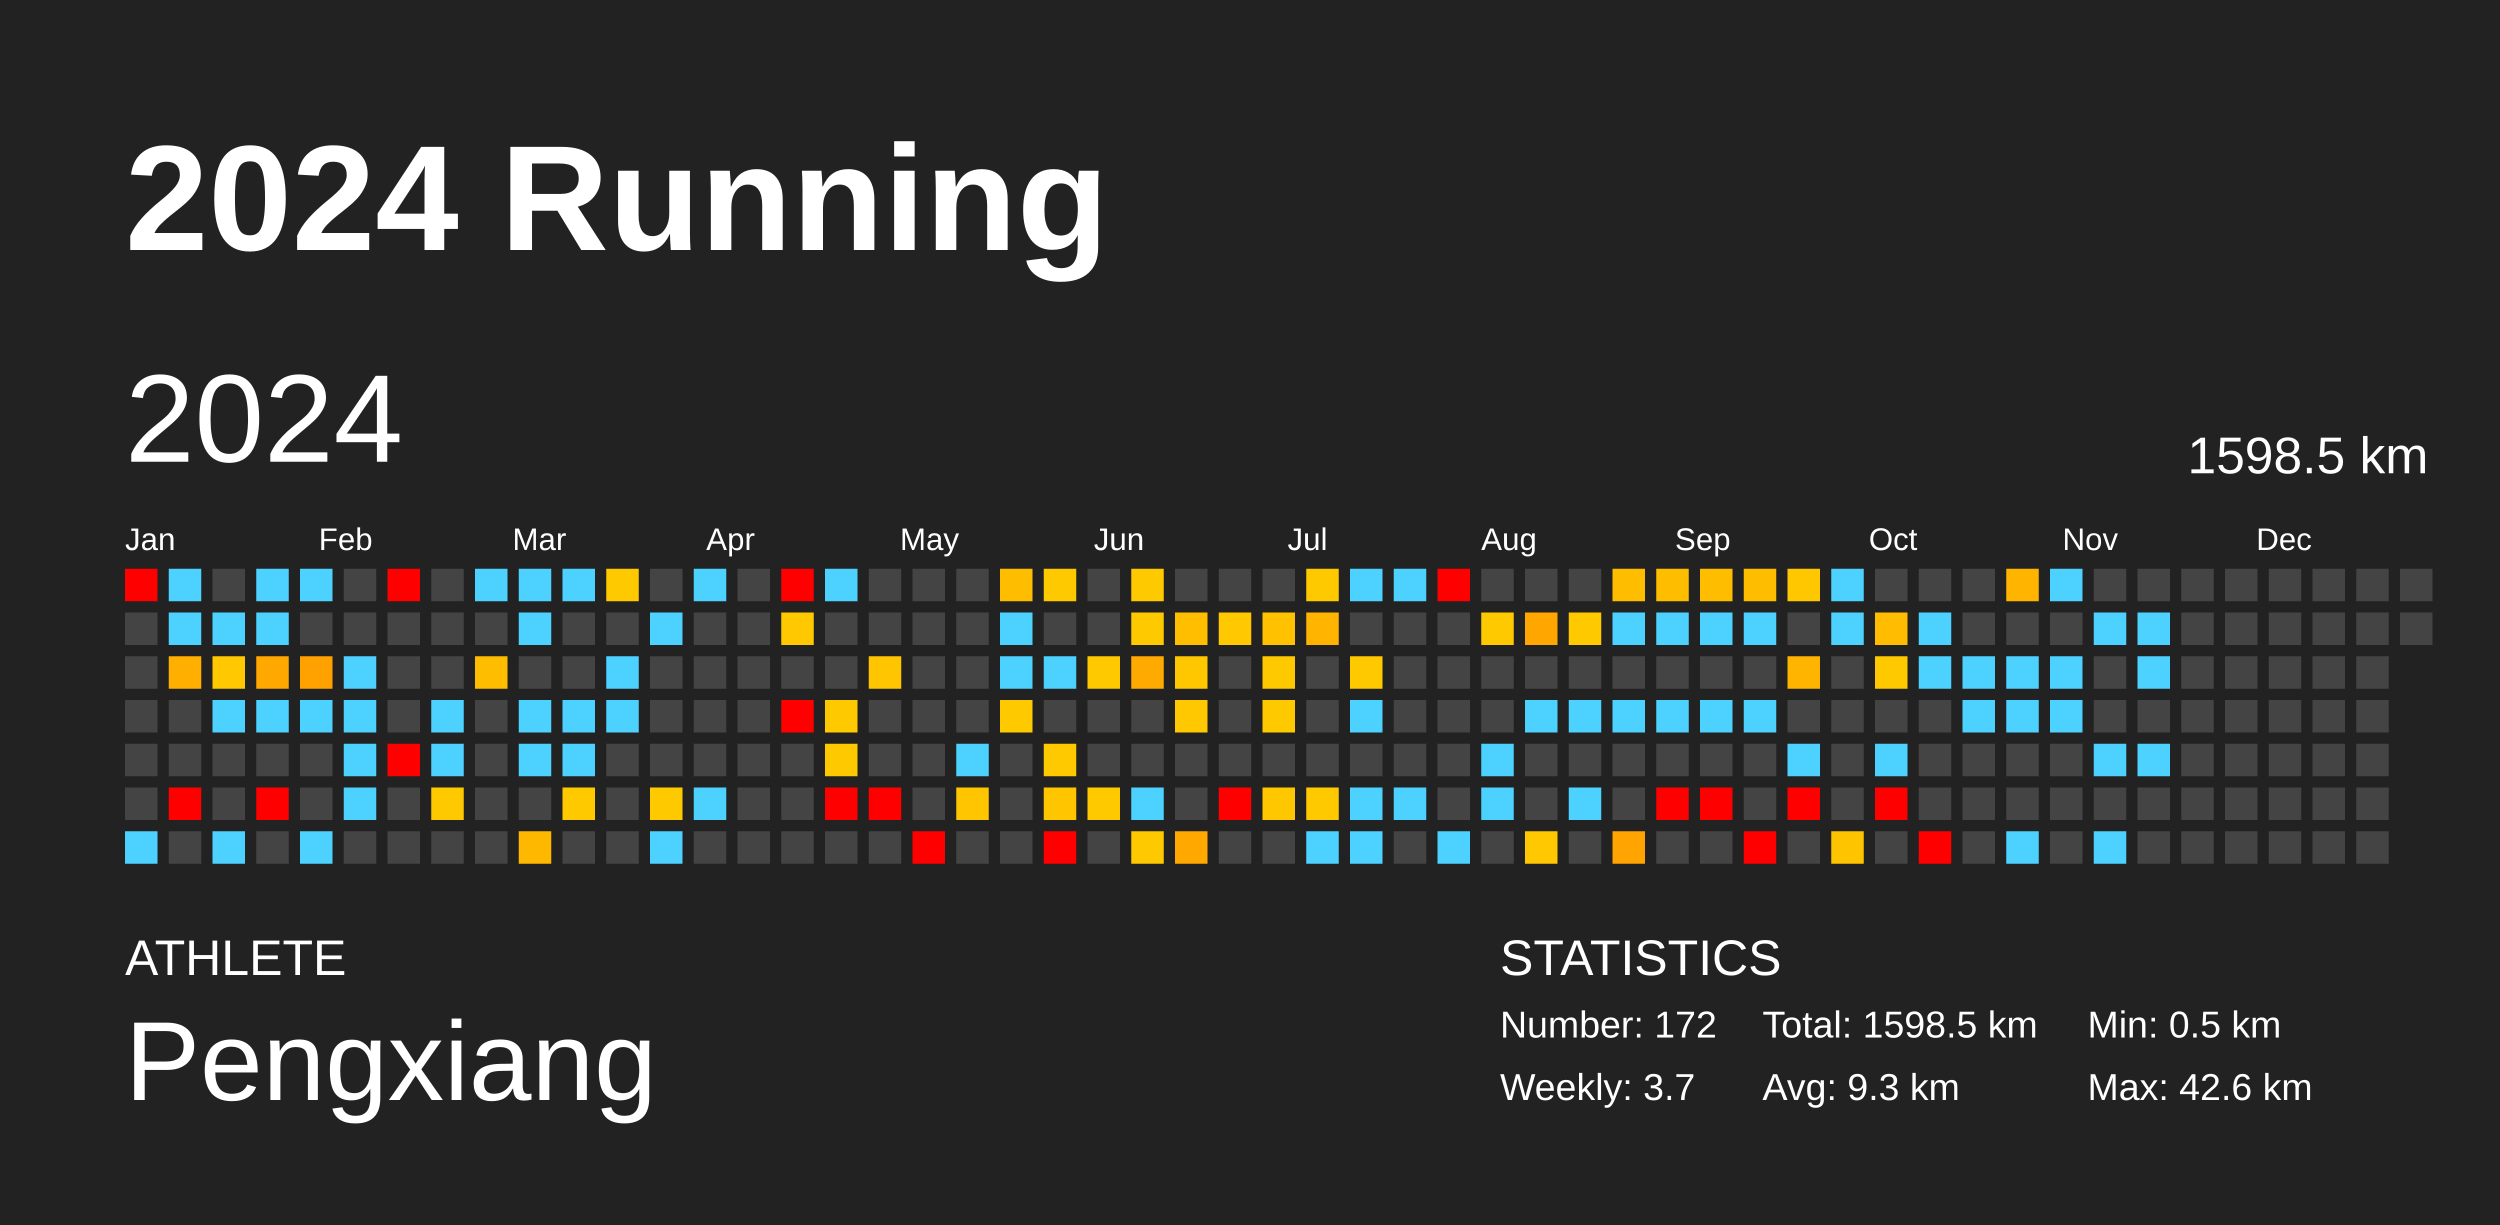
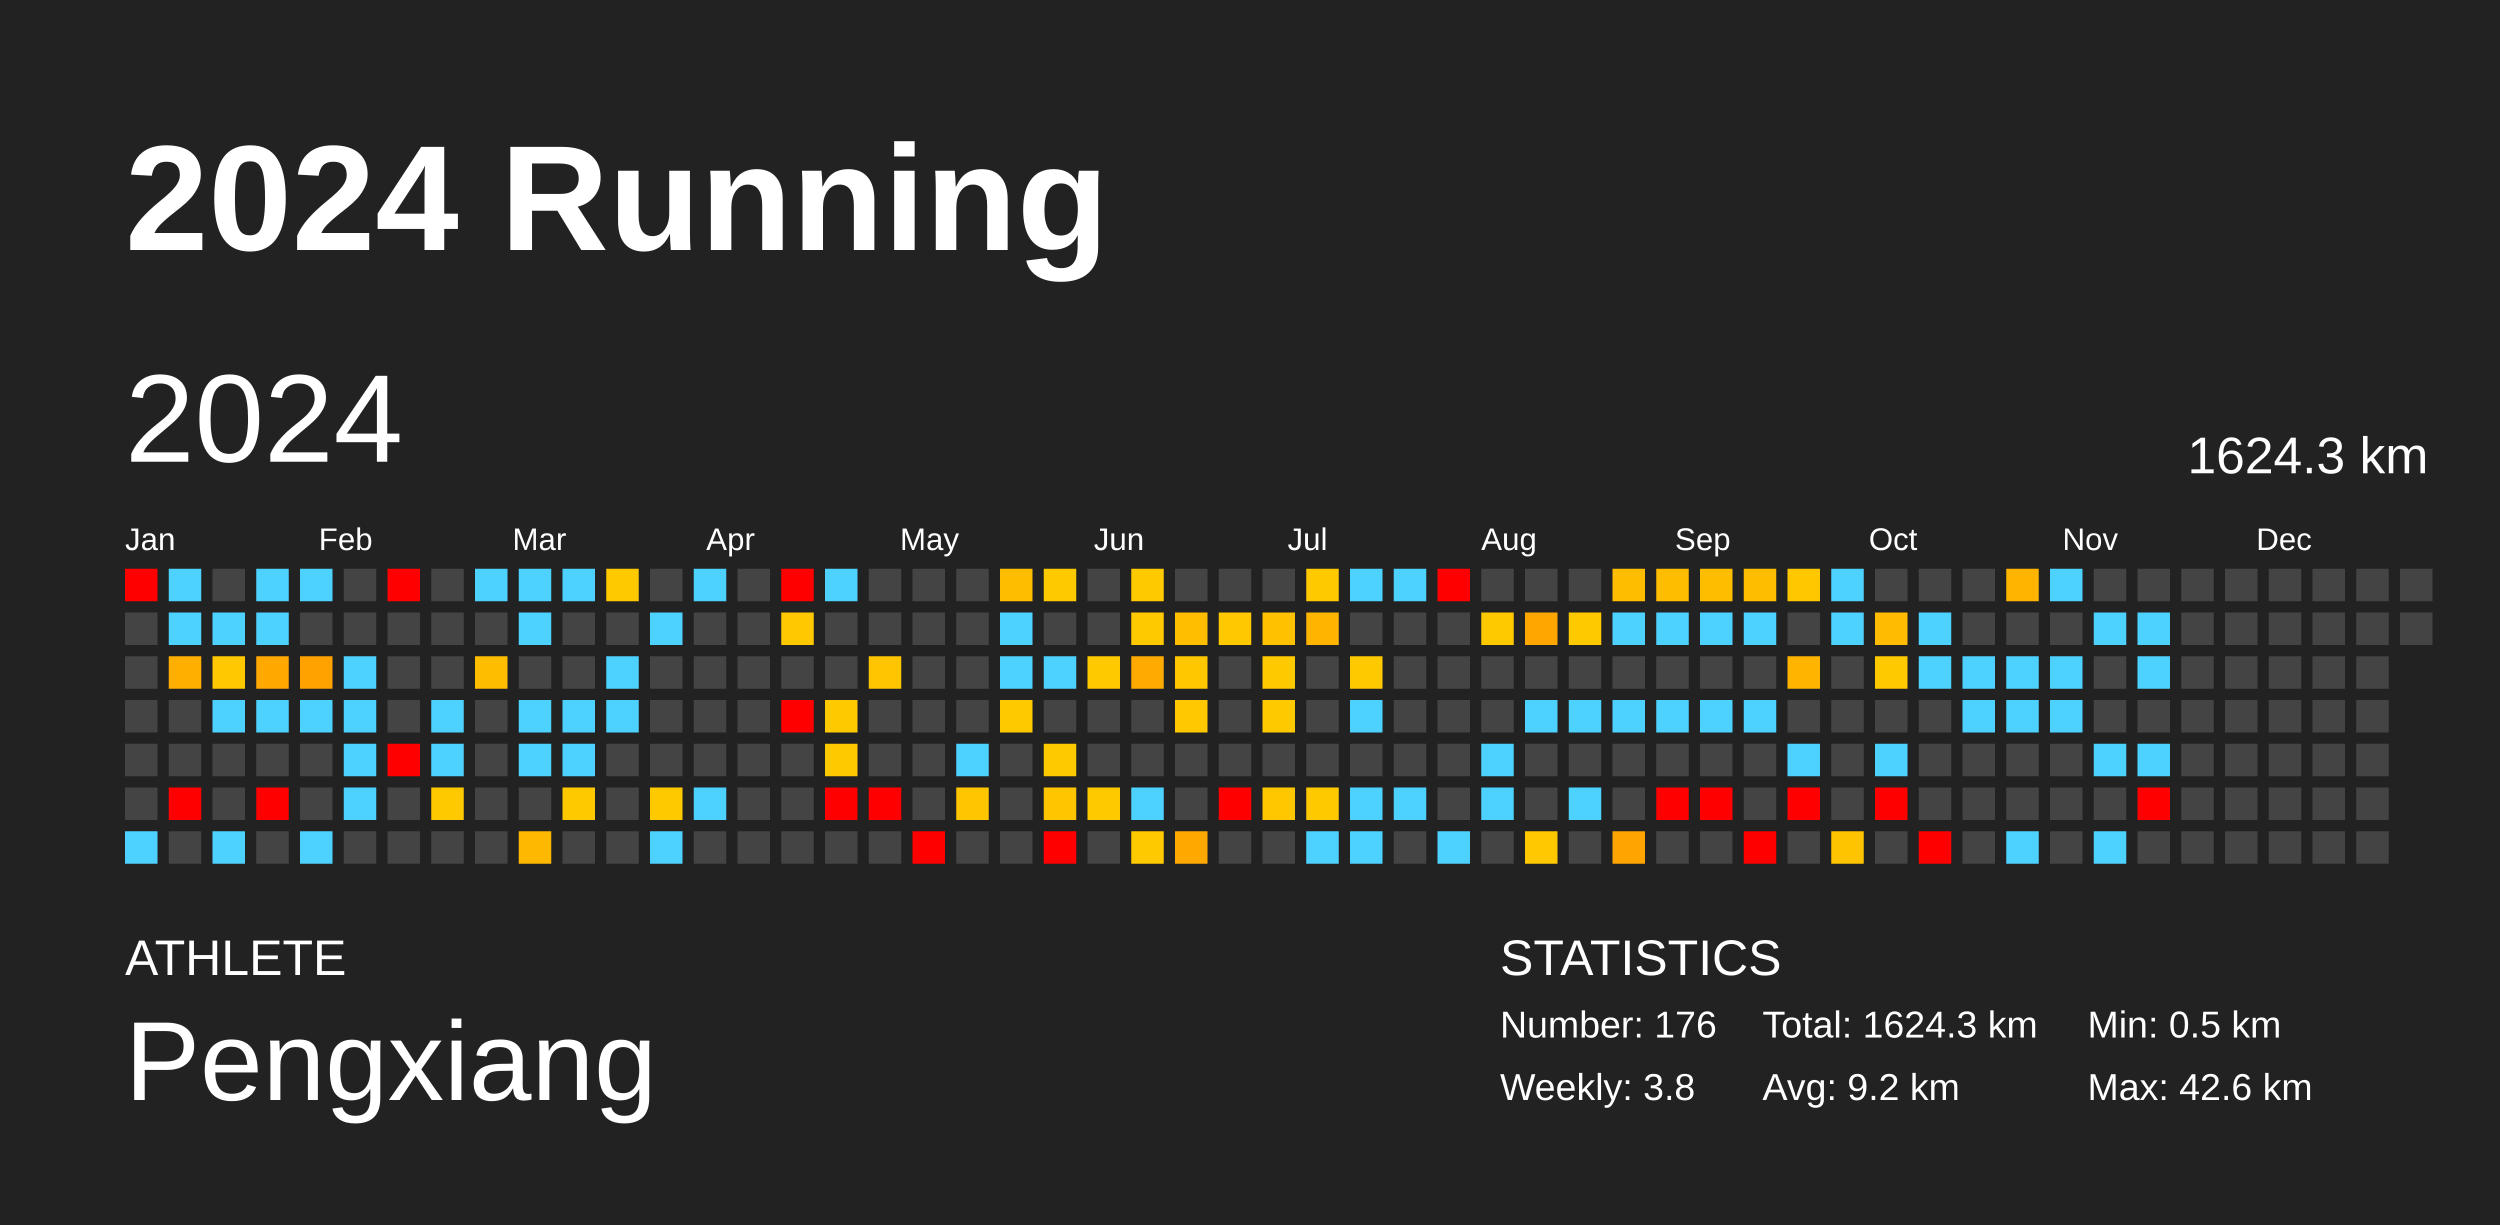
<svg xmlns="http://www.w3.org/2000/svg" baseProfile="full" height="98mm" version="1.1" viewBox="0,0,200,98" width="200mm">
  <defs />
  <rect fill="#222222" height="98" width="200" x="0" y="0" />
  <text fill="#FFFFFF" style="font-size:12px; font-family:Arial; font-weight:bold;" x="10" y="20">2024 Running</text>
  <text fill="#FFFFFF" style="font-size:4px; font-family:Arial" x="10" y="78">ATHLETE</text>
  <text fill="#FFFFFF" style="font-size:9px; font-family:Arial" x="10" y="88">Pengxiang</text>
  <text fill="#FFFFFF" style="font-size:4px; font-family:Arial" x="120" y="78">STATISTICS</text>
-   <text fill="#FFFFFF" style="font-size:3px; font-family:Arial" x="120" y="83">Number: 172</text>
-   <text fill="#FFFFFF" style="font-size:3px; font-family:Arial" x="120" y="88">Weekly: 3.7</text>
-   <text fill="#FFFFFF" style="font-size:3px; font-family:Arial" x="141" y="83">Total: 1598.5 km</text>
-   <text fill="#FFFFFF" style="font-size:3px; font-family:Arial" x="141" y="88">Avg: 9.3 km</text>
+   <text fill="#FFFFFF" style="font-size:3px; font-family:Arial" x="120" y="83">Number: 176</text>
+   <text fill="#FFFFFF" style="font-size:3px; font-family:Arial" x="120" y="88">Weekly: 3.8</text>
+   <text fill="#FFFFFF" style="font-size:3px; font-family:Arial" x="141" y="83">Total: 1624.3 km</text>
+   <text fill="#FFFFFF" style="font-size:3px; font-family:Arial" x="141" y="88">Avg: 9.2 km</text>
  <text fill="#FFFFFF" style="font-size:3px; font-family:Arial" x="167" y="83">Min: 0.5 km</text>
  <text fill="#FFFFFF" style="font-size:3px; font-family:Arial" x="167" y="88">Max: 42.6 km</text>
  <text dominant-baseline="hanging" fill="#FFFFFF" style="font-size:10.0px; font-family:Arial;" x="10" y="30">2024</text>
-   <text dominant-baseline="hanging" fill="#FFFFFF" style="font-size:4.125px; font-family:Arial;" x="175" y="35">1598.5 km</text>
+   <text dominant-baseline="hanging" fill="#FFFFFF" style="font-size:4.125px; font-family:Arial;" x="175" y="35">1624.3 km</text>
  <text fill="#FFFFFF" style="font-size:2.5px; font-family:Arial" x="10.0" y="44">Jan</text>
  <text fill="#FFFFFF" style="font-size:2.5px; font-family:Arial" x="25.5" y="44">Feb</text>
  <text fill="#FFFFFF" style="font-size:2.5px; font-family:Arial" x="41.0" y="44">Mar</text>
  <text fill="#FFFFFF" style="font-size:2.5px; font-family:Arial" x="56.5" y="44">Apr</text>
  <text fill="#FFFFFF" style="font-size:2.5px; font-family:Arial" x="72.0" y="44">May</text>
  <text fill="#FFFFFF" style="font-size:2.5px; font-family:Arial" x="87.5" y="44">Jun</text>
  <text fill="#FFFFFF" style="font-size:2.5px; font-family:Arial" x="103.0" y="44">Jul</text>
  <text fill="#FFFFFF" style="font-size:2.5px; font-family:Arial" x="118.5" y="44">Aug</text>
  <text fill="#FFFFFF" style="font-size:2.5px; font-family:Arial" x="134.0" y="44">Sep</text>
  <text fill="#FFFFFF" style="font-size:2.5px; font-family:Arial" x="149.5" y="44">Oct</text>
  <text fill="#FFFFFF" style="font-size:2.5px; font-family:Arial" x="165.0" y="44">Nov</text>
  <text fill="#FFFFFF" style="font-size:2.5px; font-family:Arial" x="180.5" y="44">Dec</text>
  <rect fill="red" height="2.6" width="2.6" x="10.0" y="45.5" />
  <rect fill="#444444" height="2.6" width="2.6" x="10.0" y="49.0" />
  <rect fill="#444444" height="2.6" width="2.6" x="10.0" y="52.5" />
  <rect fill="#444444" height="2.6" width="2.6" x="10.0" y="56.0" />
  <rect fill="#444444" height="2.6" width="2.6" x="10.0" y="59.5" />
  <rect fill="#444444" height="2.6" width="2.6" x="10.0" y="63.0" />
  <rect fill="#4dd2ff" height="2.6" width="2.6" x="10.0" y="66.5" />
  <rect fill="#4dd2ff" height="2.6" width="2.6" x="13.5" y="45.5" />
  <rect fill="#4dd2ff" height="2.6" width="2.6" x="13.5" y="49.0" />
  <rect fill="#ffaf00" height="2.6" width="2.6" x="13.5" y="52.5" />
  <rect fill="#444444" height="2.6" width="2.6" x="13.5" y="56.0" />
  <rect fill="#444444" height="2.6" width="2.6" x="13.5" y="59.5" />
  <rect fill="red" height="2.6" width="2.6" x="13.5" y="63.0" />
  <rect fill="#444444" height="2.6" width="2.6" x="13.5" y="66.5" />
  <rect fill="#444444" height="2.6" width="2.6" x="17.0" y="45.5" />
  <rect fill="#4dd2ff" height="2.6" width="2.6" x="17.0" y="49.0" />
  <rect fill="#ffc800" height="2.6" width="2.6" x="17.0" y="52.5" />
  <rect fill="#4dd2ff" height="2.6" width="2.6" x="17.0" y="56.0" />
  <rect fill="#444444" height="2.6" width="2.6" x="17.0" y="59.5" />
  <rect fill="#444444" height="2.6" width="2.6" x="17.0" y="63.0" />
  <rect fill="#4dd2ff" height="2.6" width="2.6" x="17.0" y="66.5" />
  <rect fill="#4dd2ff" height="2.6" width="2.6" x="20.5" y="45.5" />
  <rect fill="#4dd2ff" height="2.6" width="2.6" x="20.5" y="49.0" />
  <rect fill="#ffa800" height="2.6" width="2.6" x="20.5" y="52.5" />
  <rect fill="#4dd2ff" height="2.6" width="2.6" x="20.5" y="56.0" />
  <rect fill="#444444" height="2.6" width="2.6" x="20.5" y="59.5" />
  <rect fill="red" height="2.6" width="2.6" x="20.5" y="63.0" />
  <rect fill="#444444" height="2.6" width="2.6" x="20.5" y="66.5" />
  <rect fill="#4dd2ff" height="2.6" width="2.6" x="24.0" y="45.5" />
  <rect fill="#444444" height="2.6" width="2.6" x="24.0" y="49.0" />
  <rect fill="#ffa200" height="2.6" width="2.6" x="24.0" y="52.5" />
  <rect fill="#4dd2ff" height="2.6" width="2.6" x="24.0" y="56.0" />
  <rect fill="#444444" height="2.6" width="2.6" x="24.0" y="59.5" />
  <rect fill="#444444" height="2.6" width="2.6" x="24.0" y="63.0" />
  <rect fill="#4dd2ff" height="2.6" width="2.6" x="24.0" y="66.5" />
  <rect fill="#444444" height="2.6" width="2.6" x="27.5" y="45.5" />
  <rect fill="#444444" height="2.6" width="2.6" x="27.5" y="49.0" />
  <rect fill="#4dd2ff" height="2.6" width="2.6" x="27.5" y="52.5" />
  <rect fill="#4dd2ff" height="2.6" width="2.6" x="27.5" y="56.0" />
  <rect fill="#4dd2ff" height="2.6" width="2.6" x="27.5" y="59.5" />
  <rect fill="#4dd2ff" height="2.6" width="2.6" x="27.5" y="63.0" />
  <rect fill="#444444" height="2.6" width="2.6" x="27.5" y="66.5" />
  <rect fill="red" height="2.6" width="2.6" x="31.0" y="45.5" />
  <rect fill="#444444" height="2.6" width="2.6" x="31.0" y="49.0" />
  <rect fill="#444444" height="2.6" width="2.6" x="31.0" y="52.5" />
  <rect fill="#444444" height="2.6" width="2.6" x="31.0" y="56.0" />
  <rect fill="red" height="2.6" width="2.6" x="31.0" y="59.5" />
  <rect fill="#444444" height="2.6" width="2.6" x="31.0" y="63.0" />
  <rect fill="#444444" height="2.6" width="2.6" x="31.0" y="66.5" />
  <rect fill="#444444" height="2.6" width="2.6" x="34.5" y="45.5" />
  <rect fill="#444444" height="2.6" width="2.6" x="34.5" y="49.0" />
  <rect fill="#444444" height="2.6" width="2.6" x="34.5" y="52.5" />
  <rect fill="#4dd2ff" height="2.6" width="2.6" x="34.5" y="56.0" />
  <rect fill="#4dd2ff" height="2.6" width="2.6" x="34.5" y="59.5" />
  <rect fill="#ffc900" height="2.6" width="2.6" x="34.5" y="63.0" />
  <rect fill="#444444" height="2.6" width="2.6" x="34.5" y="66.5" />
  <rect fill="#4dd2ff" height="2.6" width="2.6" x="38.0" y="45.5" />
  <rect fill="#444444" height="2.6" width="2.6" x="38.0" y="49.0" />
  <rect fill="#ffbd00" height="2.6" width="2.6" x="38.0" y="52.5" />
  <rect fill="#444444" height="2.6" width="2.6" x="38.0" y="56.0" />
  <rect fill="#444444" height="2.6" width="2.6" x="38.0" y="59.5" />
  <rect fill="#444444" height="2.6" width="2.6" x="38.0" y="63.0" />
  <rect fill="#444444" height="2.6" width="2.6" x="38.0" y="66.5" />
  <rect fill="#4dd2ff" height="2.6" width="2.6" x="41.5" y="45.5" />
  <rect fill="#4dd2ff" height="2.6" width="2.6" x="41.5" y="49.0" />
  <rect fill="#444444" height="2.6" width="2.6" x="41.5" y="52.5" />
  <rect fill="#4dd2ff" height="2.6" width="2.6" x="41.5" y="56.0" />
  <rect fill="#4dd2ff" height="2.6" width="2.6" x="41.5" y="59.5" />
  <rect fill="#444444" height="2.6" width="2.6" x="41.5" y="63.0" />
  <rect fill="#ffb800" height="2.6" width="2.6" x="41.5" y="66.5" />
  <rect fill="#4dd2ff" height="2.6" width="2.6" x="45.0" y="45.5" />
  <rect fill="#444444" height="2.6" width="2.6" x="45.0" y="49.0" />
  <rect fill="#444444" height="2.6" width="2.6" x="45.0" y="52.5" />
  <rect fill="#4dd2ff" height="2.6" width="2.6" x="45.0" y="56.0" />
  <rect fill="#4dd2ff" height="2.6" width="2.6" x="45.0" y="59.5" />
  <rect fill="#ffc900" height="2.6" width="2.6" x="45.0" y="63.0" />
  <rect fill="#444444" height="2.6" width="2.6" x="45.0" y="66.5" />
  <rect fill="#ffc900" height="2.6" width="2.6" x="48.5" y="45.5" />
  <rect fill="#444444" height="2.6" width="2.6" x="48.5" y="49.0" />
  <rect fill="#4dd2ff" height="2.6" width="2.6" x="48.5" y="52.5" />
  <rect fill="#4dd2ff" height="2.6" width="2.6" x="48.5" y="56.0" />
  <rect fill="#444444" height="2.6" width="2.6" x="48.5" y="59.5" />
  <rect fill="#444444" height="2.6" width="2.6" x="48.5" y="63.0" />
  <rect fill="#444444" height="2.6" width="2.6" x="48.5" y="66.5" />
  <rect fill="#444444" height="2.6" width="2.6" x="52.0" y="45.5" />
  <rect fill="#4dd2ff" height="2.6" width="2.6" x="52.0" y="49.0" />
  <rect fill="#444444" height="2.6" width="2.6" x="52.0" y="52.5" />
  <rect fill="#444444" height="2.6" width="2.6" x="52.0" y="56.0" />
  <rect fill="#444444" height="2.6" width="2.6" x="52.0" y="59.5" />
  <rect fill="#ffc900" height="2.6" width="2.6" x="52.0" y="63.0" />
  <rect fill="#4dd2ff" height="2.6" width="2.6" x="52.0" y="66.5" />
  <rect fill="#4dd2ff" height="2.6" width="2.6" x="55.5" y="45.5" />
  <rect fill="#444444" height="2.6" width="2.6" x="55.5" y="49.0" />
  <rect fill="#444444" height="2.6" width="2.6" x="55.5" y="52.5" />
  <rect fill="#444444" height="2.6" width="2.6" x="55.5" y="56.0" />
  <rect fill="#444444" height="2.6" width="2.6" x="55.5" y="59.5" />
  <rect fill="#4dd2ff" height="2.6" width="2.6" x="55.5" y="63.0" />
  <rect fill="#444444" height="2.6" width="2.6" x="55.5" y="66.5" />
  <rect fill="#444444" height="2.6" width="2.6" x="59.0" y="45.5" />
  <rect fill="#444444" height="2.6" width="2.6" x="59.0" y="49.0" />
  <rect fill="#444444" height="2.6" width="2.6" x="59.0" y="52.5" />
  <rect fill="#444444" height="2.6" width="2.6" x="59.0" y="56.0" />
  <rect fill="#444444" height="2.6" width="2.6" x="59.0" y="59.5" />
  <rect fill="#444444" height="2.6" width="2.6" x="59.0" y="63.0" />
  <rect fill="#444444" height="2.6" width="2.6" x="59.0" y="66.5" />
  <rect fill="red" height="2.6" width="2.6" x="62.5" y="45.5" />
  <rect fill="#ffc800" height="2.6" width="2.6" x="62.5" y="49.0" />
  <rect fill="#444444" height="2.6" width="2.6" x="62.5" y="52.5" />
  <rect fill="red" height="2.6" width="2.6" x="62.5" y="56.0" />
  <rect fill="#444444" height="2.6" width="2.6" x="62.5" y="59.5" />
  <rect fill="#444444" height="2.6" width="2.6" x="62.5" y="63.0" />
  <rect fill="#444444" height="2.6" width="2.6" x="62.5" y="66.5" />
  <rect fill="#4dd2ff" height="2.6" width="2.6" x="66.0" y="45.5" />
  <rect fill="#444444" height="2.6" width="2.6" x="66.0" y="49.0" />
  <rect fill="#444444" height="2.6" width="2.6" x="66.0" y="52.5" />
  <rect fill="#ffc900" height="2.6" width="2.6" x="66.0" y="56.0" />
  <rect fill="#ffc900" height="2.6" width="2.6" x="66.0" y="59.5" />
  <rect fill="red" height="2.6" width="2.6" x="66.0" y="63.0" />
  <rect fill="#444444" height="2.6" width="2.6" x="66.0" y="66.5" />
  <rect fill="#444444" height="2.6" width="2.6" x="69.5" y="45.5" />
  <rect fill="#444444" height="2.6" width="2.6" x="69.5" y="49.0" />
  <rect fill="#ffc500" height="2.6" width="2.6" x="69.5" y="52.5" />
  <rect fill="#444444" height="2.6" width="2.6" x="69.5" y="56.0" />
  <rect fill="#444444" height="2.6" width="2.6" x="69.5" y="59.5" />
  <rect fill="red" height="2.6" width="2.6" x="69.5" y="63.0" />
  <rect fill="#444444" height="2.6" width="2.6" x="69.5" y="66.5" />
  <rect fill="#444444" height="2.6" width="2.6" x="73.0" y="45.5" />
  <rect fill="#444444" height="2.6" width="2.6" x="73.0" y="49.0" />
  <rect fill="#444444" height="2.6" width="2.6" x="73.0" y="52.5" />
  <rect fill="#444444" height="2.6" width="2.6" x="73.0" y="56.0" />
  <rect fill="#444444" height="2.6" width="2.6" x="73.0" y="59.5" />
  <rect fill="#444444" height="2.6" width="2.6" x="73.0" y="63.0" />
  <rect fill="red" height="2.6" width="2.6" x="73.0" y="66.5" />
  <rect fill="#444444" height="2.6" width="2.6" x="76.5" y="45.5" />
  <rect fill="#444444" height="2.6" width="2.6" x="76.5" y="49.0" />
  <rect fill="#444444" height="2.6" width="2.6" x="76.5" y="52.5" />
  <rect fill="#444444" height="2.6" width="2.6" x="76.5" y="56.0" />
  <rect fill="#4dd2ff" height="2.6" width="2.6" x="76.5" y="59.5" />
  <rect fill="#ffc500" height="2.6" width="2.6" x="76.5" y="63.0" />
  <rect fill="#444444" height="2.6" width="2.6" x="76.5" y="66.5" />
  <rect fill="#ffbd00" height="2.6" width="2.6" x="80.0" y="45.5" />
  <rect fill="#4dd2ff" height="2.6" width="2.6" x="80.0" y="49.0" />
  <rect fill="#4dd2ff" height="2.6" width="2.6" x="80.0" y="52.5" />
  <rect fill="#ffc900" height="2.6" width="2.6" x="80.0" y="56.0" />
  <rect fill="#444444" height="2.6" width="2.6" x="80.0" y="59.5" />
  <rect fill="#444444" height="2.6" width="2.6" x="80.0" y="63.0" />
  <rect fill="#444444" height="2.6" width="2.6" x="80.0" y="66.5" />
  <rect fill="#ffc900" height="2.6" width="2.6" x="83.5" y="45.5" />
  <rect fill="#444444" height="2.6" width="2.6" x="83.5" y="49.0" />
  <rect fill="#4dd2ff" height="2.6" width="2.6" x="83.5" y="52.5" />
  <rect fill="#444444" height="2.6" width="2.6" x="83.5" y="56.0" />
  <rect fill="#ffc900" height="2.6" width="2.6" x="83.5" y="59.5" />
  <rect fill="#ffc600" height="2.6" width="2.6" x="83.5" y="63.0" />
  <rect fill="red" height="2.6" width="2.6" x="83.5" y="66.5" />
  <rect fill="#444444" height="2.6" width="2.6" x="87.0" y="45.5" />
  <rect fill="#444444" height="2.6" width="2.6" x="87.0" y="49.0" />
  <rect fill="#ffc900" height="2.6" width="2.6" x="87.0" y="52.5" />
  <rect fill="#444444" height="2.6" width="2.6" x="87.0" y="56.0" />
  <rect fill="#444444" height="2.6" width="2.6" x="87.0" y="59.5" />
  <rect fill="#ffc900" height="2.6" width="2.6" x="87.0" y="63.0" />
  <rect fill="#444444" height="2.6" width="2.6" x="87.0" y="66.5" />
  <rect fill="#ffc900" height="2.6" width="2.6" x="90.5" y="45.5" />
  <rect fill="#ffc900" height="2.6" width="2.6" x="90.5" y="49.0" />
  <rect fill="#ffaa00" height="2.6" width="2.6" x="90.5" y="52.5" />
  <rect fill="#444444" height="2.6" width="2.6" x="90.5" y="56.0" />
  <rect fill="#444444" height="2.6" width="2.6" x="90.5" y="59.5" />
  <rect fill="#4dd2ff" height="2.6" width="2.6" x="90.5" y="63.0" />
  <rect fill="#ffc900" height="2.6" width="2.6" x="90.5" y="66.5" />
  <rect fill="#444444" height="2.6" width="2.6" x="94.0" y="45.5" />
  <rect fill="#ffbe00" height="2.6" width="2.6" x="94.0" y="49.0" />
  <rect fill="#ffc700" height="2.6" width="2.6" x="94.0" y="52.5" />
  <rect fill="#ffc800" height="2.6" width="2.6" x="94.0" y="56.0" />
  <rect fill="#444444" height="2.6" width="2.6" x="94.0" y="59.5" />
  <rect fill="#444444" height="2.6" width="2.6" x="94.0" y="63.0" />
  <rect fill="#ffa900" height="2.6" width="2.6" x="94.0" y="66.5" />
  <rect fill="#444444" height="2.6" width="2.6" x="97.5" y="45.5" />
  <rect fill="#ffc800" height="2.6" width="2.6" x="97.5" y="49.0" />
  <rect fill="#444444" height="2.6" width="2.6" x="97.5" y="52.5" />
  <rect fill="#444444" height="2.6" width="2.6" x="97.5" y="56.0" />
  <rect fill="#444444" height="2.6" width="2.6" x="97.5" y="59.5" />
  <rect fill="red" height="2.6" width="2.6" x="97.5" y="63.0" />
  <rect fill="#444444" height="2.6" width="2.6" x="97.5" y="66.5" />
  <rect fill="#444444" height="2.6" width="2.6" x="101.0" y="45.5" />
  <rect fill="#ffc100" height="2.6" width="2.6" x="101.0" y="49.0" />
  <rect fill="#ffc900" height="2.6" width="2.6" x="101.0" y="52.5" />
  <rect fill="#ffc900" height="2.6" width="2.6" x="101.0" y="56.0" />
  <rect fill="#444444" height="2.6" width="2.6" x="101.0" y="59.5" />
  <rect fill="#ffc700" height="2.6" width="2.6" x="101.0" y="63.0" />
  <rect fill="#444444" height="2.6" width="2.6" x="101.0" y="66.5" />
  <rect fill="#ffc900" height="2.6" width="2.6" x="104.5" y="45.5" />
  <rect fill="#ffb500" height="2.6" width="2.6" x="104.5" y="49.0" />
  <rect fill="#444444" height="2.6" width="2.6" x="104.5" y="52.5" />
  <rect fill="#444444" height="2.6" width="2.6" x="104.5" y="56.0" />
  <rect fill="#444444" height="2.6" width="2.6" x="104.5" y="59.5" />
  <rect fill="#ffc900" height="2.6" width="2.6" x="104.5" y="63.0" />
  <rect fill="#4dd2ff" height="2.6" width="2.6" x="104.5" y="66.5" />
  <rect fill="#4dd2ff" height="2.6" width="2.6" x="108.0" y="45.5" />
  <rect fill="#444444" height="2.6" width="2.6" x="108.0" y="49.0" />
  <rect fill="#ffc900" height="2.6" width="2.6" x="108.0" y="52.5" />
  <rect fill="#4dd2ff" height="2.6" width="2.6" x="108.0" y="56.0" />
  <rect fill="#444444" height="2.6" width="2.6" x="108.0" y="59.5" />
  <rect fill="#4dd2ff" height="2.6" width="2.6" x="108.0" y="63.0" />
  <rect fill="#4dd2ff" height="2.6" width="2.6" x="108.0" y="66.5" />
  <rect fill="#4dd2ff" height="2.6" width="2.6" x="111.5" y="45.5" />
  <rect fill="#444444" height="2.6" width="2.6" x="111.5" y="49.0" />
  <rect fill="#444444" height="2.6" width="2.6" x="111.5" y="52.5" />
  <rect fill="#444444" height="2.6" width="2.6" x="111.5" y="56.0" />
  <rect fill="#444444" height="2.6" width="2.6" x="111.5" y="59.5" />
  <rect fill="#4dd2ff" height="2.6" width="2.6" x="111.5" y="63.0" />
  <rect fill="#444444" height="2.6" width="2.6" x="111.5" y="66.5" />
  <rect fill="red" height="2.6" width="2.6" x="115.0" y="45.5" />
  <rect fill="#444444" height="2.6" width="2.6" x="115.0" y="49.0" />
  <rect fill="#444444" height="2.6" width="2.6" x="115.0" y="52.5" />
  <rect fill="#444444" height="2.6" width="2.6" x="115.0" y="56.0" />
  <rect fill="#444444" height="2.6" width="2.6" x="115.0" y="59.5" />
  <rect fill="#444444" height="2.6" width="2.6" x="115.0" y="63.0" />
  <rect fill="#4dd2ff" height="2.6" width="2.6" x="115.0" y="66.5" />
  <rect fill="#444444" height="2.6" width="2.6" x="118.5" y="45.5" />
  <rect fill="#ffc900" height="2.6" width="2.6" x="118.5" y="49.0" />
  <rect fill="#444444" height="2.6" width="2.6" x="118.5" y="52.5" />
  <rect fill="#444444" height="2.6" width="2.6" x="118.5" y="56.0" />
  <rect fill="#4dd2ff" height="2.6" width="2.6" x="118.5" y="59.5" />
  <rect fill="#4dd2ff" height="2.6" width="2.6" x="118.5" y="63.0" />
  <rect fill="#444444" height="2.6" width="2.6" x="118.5" y="66.5" />
  <rect fill="#444444" height="2.6" width="2.6" x="122.0" y="45.5" />
  <rect fill="#ffa700" height="2.6" width="2.6" x="122.0" y="49.0" />
  <rect fill="#444444" height="2.6" width="2.6" x="122.0" y="52.5" />
  <rect fill="#4dd2ff" height="2.6" width="2.6" x="122.0" y="56.0" />
  <rect fill="#444444" height="2.6" width="2.6" x="122.0" y="59.5" />
  <rect fill="#444444" height="2.6" width="2.6" x="122.0" y="63.0" />
  <rect fill="#ffc800" height="2.6" width="2.6" x="122.0" y="66.5" />
  <rect fill="#444444" height="2.6" width="2.6" x="125.5" y="45.5" />
  <rect fill="#ffc900" height="2.6" width="2.6" x="125.5" y="49.0" />
  <rect fill="#444444" height="2.6" width="2.6" x="125.5" y="52.5" />
  <rect fill="#4dd2ff" height="2.6" width="2.6" x="125.5" y="56.0" />
  <rect fill="#444444" height="2.6" width="2.6" x="125.5" y="59.5" />
  <rect fill="#4dd2ff" height="2.6" width="2.6" x="125.5" y="63.0" />
  <rect fill="#444444" height="2.6" width="2.6" x="125.5" y="66.5" />
  <rect fill="#ffbd00" height="2.6" width="2.6" x="129.0" y="45.5" />
  <rect fill="#4dd2ff" height="2.6" width="2.6" x="129.0" y="49.0" />
  <rect fill="#444444" height="2.6" width="2.6" x="129.0" y="52.5" />
  <rect fill="#4dd2ff" height="2.6" width="2.6" x="129.0" y="56.0" />
  <rect fill="#444444" height="2.6" width="2.6" x="129.0" y="59.5" />
  <rect fill="#444444" height="2.6" width="2.6" x="129.0" y="63.0" />
  <rect fill="#ffa400" height="2.6" width="2.6" x="129.0" y="66.5" />
  <rect fill="#ffbd00" height="2.6" width="2.6" x="132.5" y="45.5" />
  <rect fill="#4dd2ff" height="2.6" width="2.6" x="132.5" y="49.0" />
  <rect fill="#444444" height="2.6" width="2.6" x="132.5" y="52.5" />
  <rect fill="#4dd2ff" height="2.6" width="2.6" x="132.5" y="56.0" />
  <rect fill="#444444" height="2.6" width="2.6" x="132.5" y="59.5" />
  <rect fill="red" height="2.6" width="2.6" x="132.5" y="63.0" />
  <rect fill="#444444" height="2.6" width="2.6" x="132.5" y="66.5" />
  <rect fill="#ffbd00" height="2.6" width="2.6" x="136.0" y="45.5" />
  <rect fill="#4dd2ff" height="2.6" width="2.6" x="136.0" y="49.0" />
  <rect fill="#444444" height="2.6" width="2.6" x="136.0" y="52.5" />
  <rect fill="#4dd2ff" height="2.6" width="2.6" x="136.0" y="56.0" />
  <rect fill="#444444" height="2.6" width="2.6" x="136.0" y="59.5" />
  <rect fill="red" height="2.6" width="2.6" x="136.0" y="63.0" />
  <rect fill="#444444" height="2.6" width="2.6" x="136.0" y="66.5" />
  <rect fill="#ffbd00" height="2.6" width="2.6" x="139.5" y="45.5" />
  <rect fill="#4dd2ff" height="2.6" width="2.6" x="139.5" y="49.0" />
  <rect fill="#444444" height="2.6" width="2.6" x="139.5" y="52.5" />
  <rect fill="#4dd2ff" height="2.6" width="2.6" x="139.5" y="56.0" />
  <rect fill="#444444" height="2.6" width="2.6" x="139.5" y="59.5" />
  <rect fill="#444444" height="2.6" width="2.6" x="139.5" y="63.0" />
  <rect fill="red" height="2.6" width="2.6" x="139.5" y="66.5" />
  <rect fill="#ffc700" height="2.6" width="2.6" x="143.0" y="45.5" />
  <rect fill="#444444" height="2.6" width="2.6" x="143.0" y="49.0" />
  <rect fill="#ffb400" height="2.6" width="2.6" x="143.0" y="52.5" />
  <rect fill="#444444" height="2.6" width="2.6" x="143.0" y="56.0" />
  <rect fill="#4dd2ff" height="2.6" width="2.6" x="143.0" y="59.5" />
  <rect fill="red" height="2.6" width="2.6" x="143.0" y="63.0" />
  <rect fill="#444444" height="2.6" width="2.6" x="143.0" y="66.5" />
  <rect fill="#4dd2ff" height="2.6" width="2.6" x="146.5" y="45.5" />
  <rect fill="#4dd2ff" height="2.6" width="2.6" x="146.5" y="49.0" />
  <rect fill="#444444" height="2.6" width="2.6" x="146.5" y="52.5" />
  <rect fill="#444444" height="2.6" width="2.6" x="146.5" y="56.0" />
  <rect fill="#444444" height="2.6" width="2.6" x="146.5" y="59.5" />
  <rect fill="#444444" height="2.6" width="2.6" x="146.5" y="63.0" />
  <rect fill="#ffc400" height="2.6" width="2.6" x="146.5" y="66.5" />
  <rect fill="#444444" height="2.6" width="2.6" x="150.0" y="45.5" />
  <rect fill="#ffbc00" height="2.6" width="2.6" x="150.0" y="49.0" />
  <rect fill="#ffc900" height="2.6" width="2.6" x="150.0" y="52.5" />
  <rect fill="#444444" height="2.6" width="2.6" x="150.0" y="56.0" />
  <rect fill="#4dd2ff" height="2.6" width="2.6" x="150.0" y="59.5" />
  <rect fill="red" height="2.6" width="2.6" x="150.0" y="63.0" />
  <rect fill="#444444" height="2.6" width="2.6" x="150.0" y="66.5" />
  <rect fill="#444444" height="2.6" width="2.6" x="153.5" y="45.5" />
  <rect fill="#4dd2ff" height="2.6" width="2.6" x="153.5" y="49.0" />
  <rect fill="#4dd2ff" height="2.6" width="2.6" x="153.5" y="52.5" />
  <rect fill="#444444" height="2.6" width="2.6" x="153.5" y="56.0" />
  <rect fill="#444444" height="2.6" width="2.6" x="153.5" y="59.5" />
  <rect fill="#444444" height="2.6" width="2.6" x="153.5" y="63.0" />
  <rect fill="red" height="2.6" width="2.6" x="153.5" y="66.5" />
  <rect fill="#444444" height="2.6" width="2.6" x="157.0" y="45.5" />
  <rect fill="#444444" height="2.6" width="2.6" x="157.0" y="49.0" />
  <rect fill="#4dd2ff" height="2.6" width="2.6" x="157.0" y="52.5" />
  <rect fill="#4dd2ff" height="2.6" width="2.6" x="157.0" y="56.0" />
  <rect fill="#444444" height="2.6" width="2.6" x="157.0" y="59.5" />
  <rect fill="#444444" height="2.6" width="2.6" x="157.0" y="63.0" />
  <rect fill="#444444" height="2.6" width="2.6" x="157.0" y="66.5" />
  <rect fill="#ffb500" height="2.6" width="2.6" x="160.5" y="45.5" />
  <rect fill="#444444" height="2.6" width="2.6" x="160.5" y="49.0" />
  <rect fill="#4dd2ff" height="2.6" width="2.6" x="160.5" y="52.5" />
  <rect fill="#4dd2ff" height="2.6" width="2.6" x="160.5" y="56.0" />
  <rect fill="#444444" height="2.6" width="2.6" x="160.5" y="59.5" />
  <rect fill="#444444" height="2.6" width="2.6" x="160.5" y="63.0" />
  <rect fill="#4dd2ff" height="2.6" width="2.6" x="160.5" y="66.5" />
  <rect fill="#4dd2ff" height="2.6" width="2.6" x="164.0" y="45.5" />
  <rect fill="#444444" height="2.6" width="2.6" x="164.0" y="49.0" />
  <rect fill="#4dd2ff" height="2.6" width="2.6" x="164.0" y="52.5" />
  <rect fill="#4dd2ff" height="2.6" width="2.6" x="164.0" y="56.0" />
  <rect fill="#444444" height="2.6" width="2.6" x="164.0" y="59.5" />
  <rect fill="#444444" height="2.6" width="2.6" x="164.0" y="63.0" />
  <rect fill="#444444" height="2.6" width="2.6" x="164.0" y="66.5" />
  <rect fill="#444444" height="2.6" width="2.6" x="167.5" y="45.5" />
  <rect fill="#4dd2ff" height="2.6" width="2.6" x="167.5" y="49.0" />
  <rect fill="#444444" height="2.6" width="2.6" x="167.5" y="52.5" />
  <rect fill="#444444" height="2.6" width="2.6" x="167.5" y="56.0" />
  <rect fill="#4dd2ff" height="2.6" width="2.6" x="167.5" y="59.5" />
  <rect fill="#444444" height="2.6" width="2.6" x="167.5" y="63.0" />
  <rect fill="#4dd2ff" height="2.6" width="2.6" x="167.5" y="66.5" />
  <rect fill="#444444" height="2.6" width="2.6" x="171.0" y="45.5" />
  <rect fill="#4dd2ff" height="2.6" width="2.6" x="171.0" y="49.0" />
  <rect fill="#4dd2ff" height="2.6" width="2.6" x="171.0" y="52.5" />
  <rect fill="#444444" height="2.6" width="2.6" x="171.0" y="56.0" />
  <rect fill="#4dd2ff" height="2.6" width="2.6" x="171.0" y="59.5" />
-   <rect fill="#444444" height="2.6" width="2.6" x="171.0" y="63.0" />
+   <rect fill="red" height="2.6" width="2.6" x="171.0" y="63.0" />
  <rect fill="#444444" height="2.6" width="2.6" x="171.0" y="66.5" />
  <rect fill="#444444" height="2.6" width="2.6" x="174.5" y="45.5" />
  <rect fill="#444444" height="2.6" width="2.6" x="174.5" y="49.0" />
  <rect fill="#444444" height="2.6" width="2.6" x="174.5" y="52.5" />
  <rect fill="#444444" height="2.6" width="2.6" x="174.5" y="56.0" />
  <rect fill="#444444" height="2.6" width="2.6" x="174.5" y="59.5" />
  <rect fill="#444444" height="2.6" width="2.6" x="174.5" y="63.0" />
  <rect fill="#444444" height="2.6" width="2.6" x="174.5" y="66.5" />
  <rect fill="#444444" height="2.6" width="2.6" x="178.0" y="45.5" />
  <rect fill="#444444" height="2.6" width="2.6" x="178.0" y="49.0" />
  <rect fill="#444444" height="2.6" width="2.6" x="178.0" y="52.5" />
  <rect fill="#444444" height="2.6" width="2.6" x="178.0" y="56.0" />
  <rect fill="#444444" height="2.6" width="2.6" x="178.0" y="59.5" />
  <rect fill="#444444" height="2.6" width="2.6" x="178.0" y="63.0" />
  <rect fill="#444444" height="2.6" width="2.6" x="178.0" y="66.5" />
  <rect fill="#444444" height="2.6" width="2.6" x="181.5" y="45.5" />
  <rect fill="#444444" height="2.6" width="2.6" x="181.5" y="49.0" />
  <rect fill="#444444" height="2.6" width="2.6" x="181.5" y="52.5" />
  <rect fill="#444444" height="2.6" width="2.6" x="181.5" y="56.0" />
  <rect fill="#444444" height="2.6" width="2.6" x="181.5" y="59.5" />
  <rect fill="#444444" height="2.6" width="2.6" x="181.5" y="63.0" />
  <rect fill="#444444" height="2.6" width="2.6" x="181.5" y="66.5" />
  <rect fill="#444444" height="2.6" width="2.6" x="185.0" y="45.5" />
  <rect fill="#444444" height="2.6" width="2.6" x="185.0" y="49.0" />
  <rect fill="#444444" height="2.6" width="2.6" x="185.0" y="52.5" />
  <rect fill="#444444" height="2.6" width="2.6" x="185.0" y="56.0" />
  <rect fill="#444444" height="2.6" width="2.6" x="185.0" y="59.5" />
  <rect fill="#444444" height="2.6" width="2.6" x="185.0" y="63.0" />
  <rect fill="#444444" height="2.6" width="2.6" x="185.0" y="66.5" />
  <rect fill="#444444" height="2.6" width="2.6" x="188.5" y="45.5" />
  <rect fill="#444444" height="2.6" width="2.6" x="188.5" y="49.0" />
  <rect fill="#444444" height="2.6" width="2.6" x="188.5" y="52.5" />
  <rect fill="#444444" height="2.6" width="2.6" x="188.5" y="56.0" />
  <rect fill="#444444" height="2.6" width="2.6" x="188.5" y="59.5" />
  <rect fill="#444444" height="2.6" width="2.6" x="188.5" y="63.0" />
  <rect fill="#444444" height="2.6" width="2.6" x="188.5" y="66.5" />
  <rect fill="#444444" height="2.6" width="2.6" x="192.0" y="45.5" />
  <rect fill="#444444" height="2.6" width="2.6" x="192.0" y="49.0" />
</svg>
